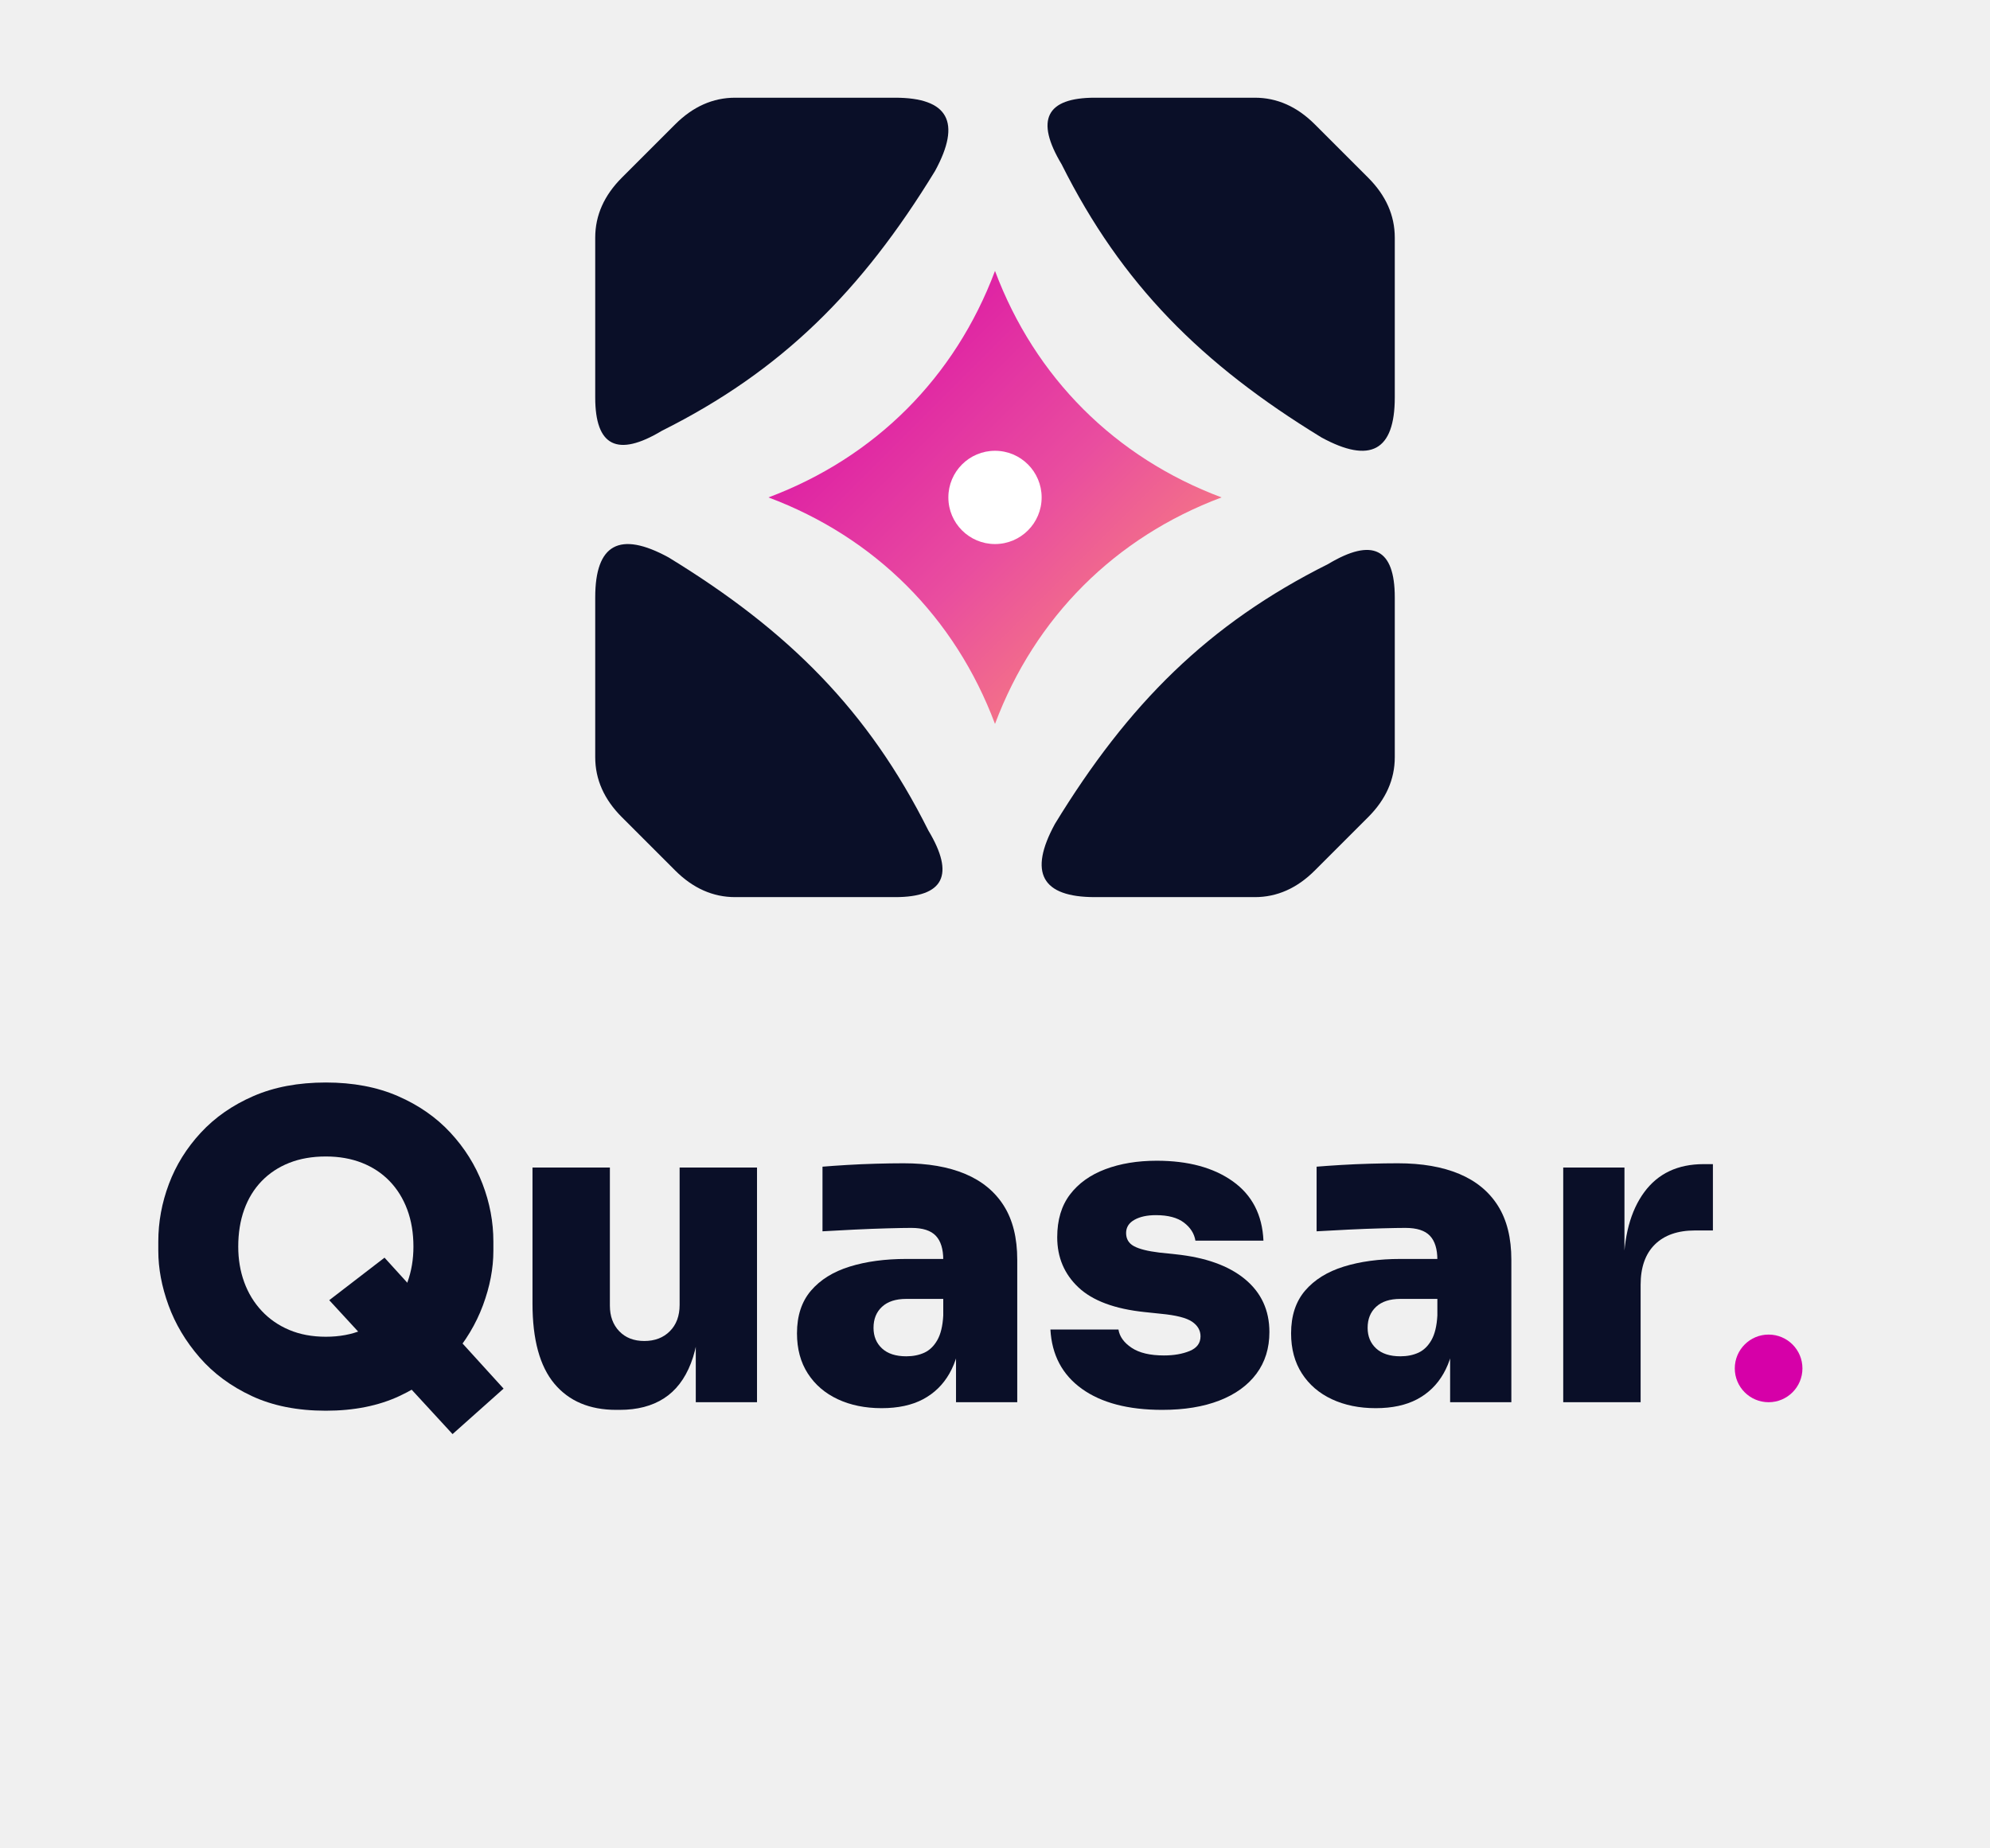
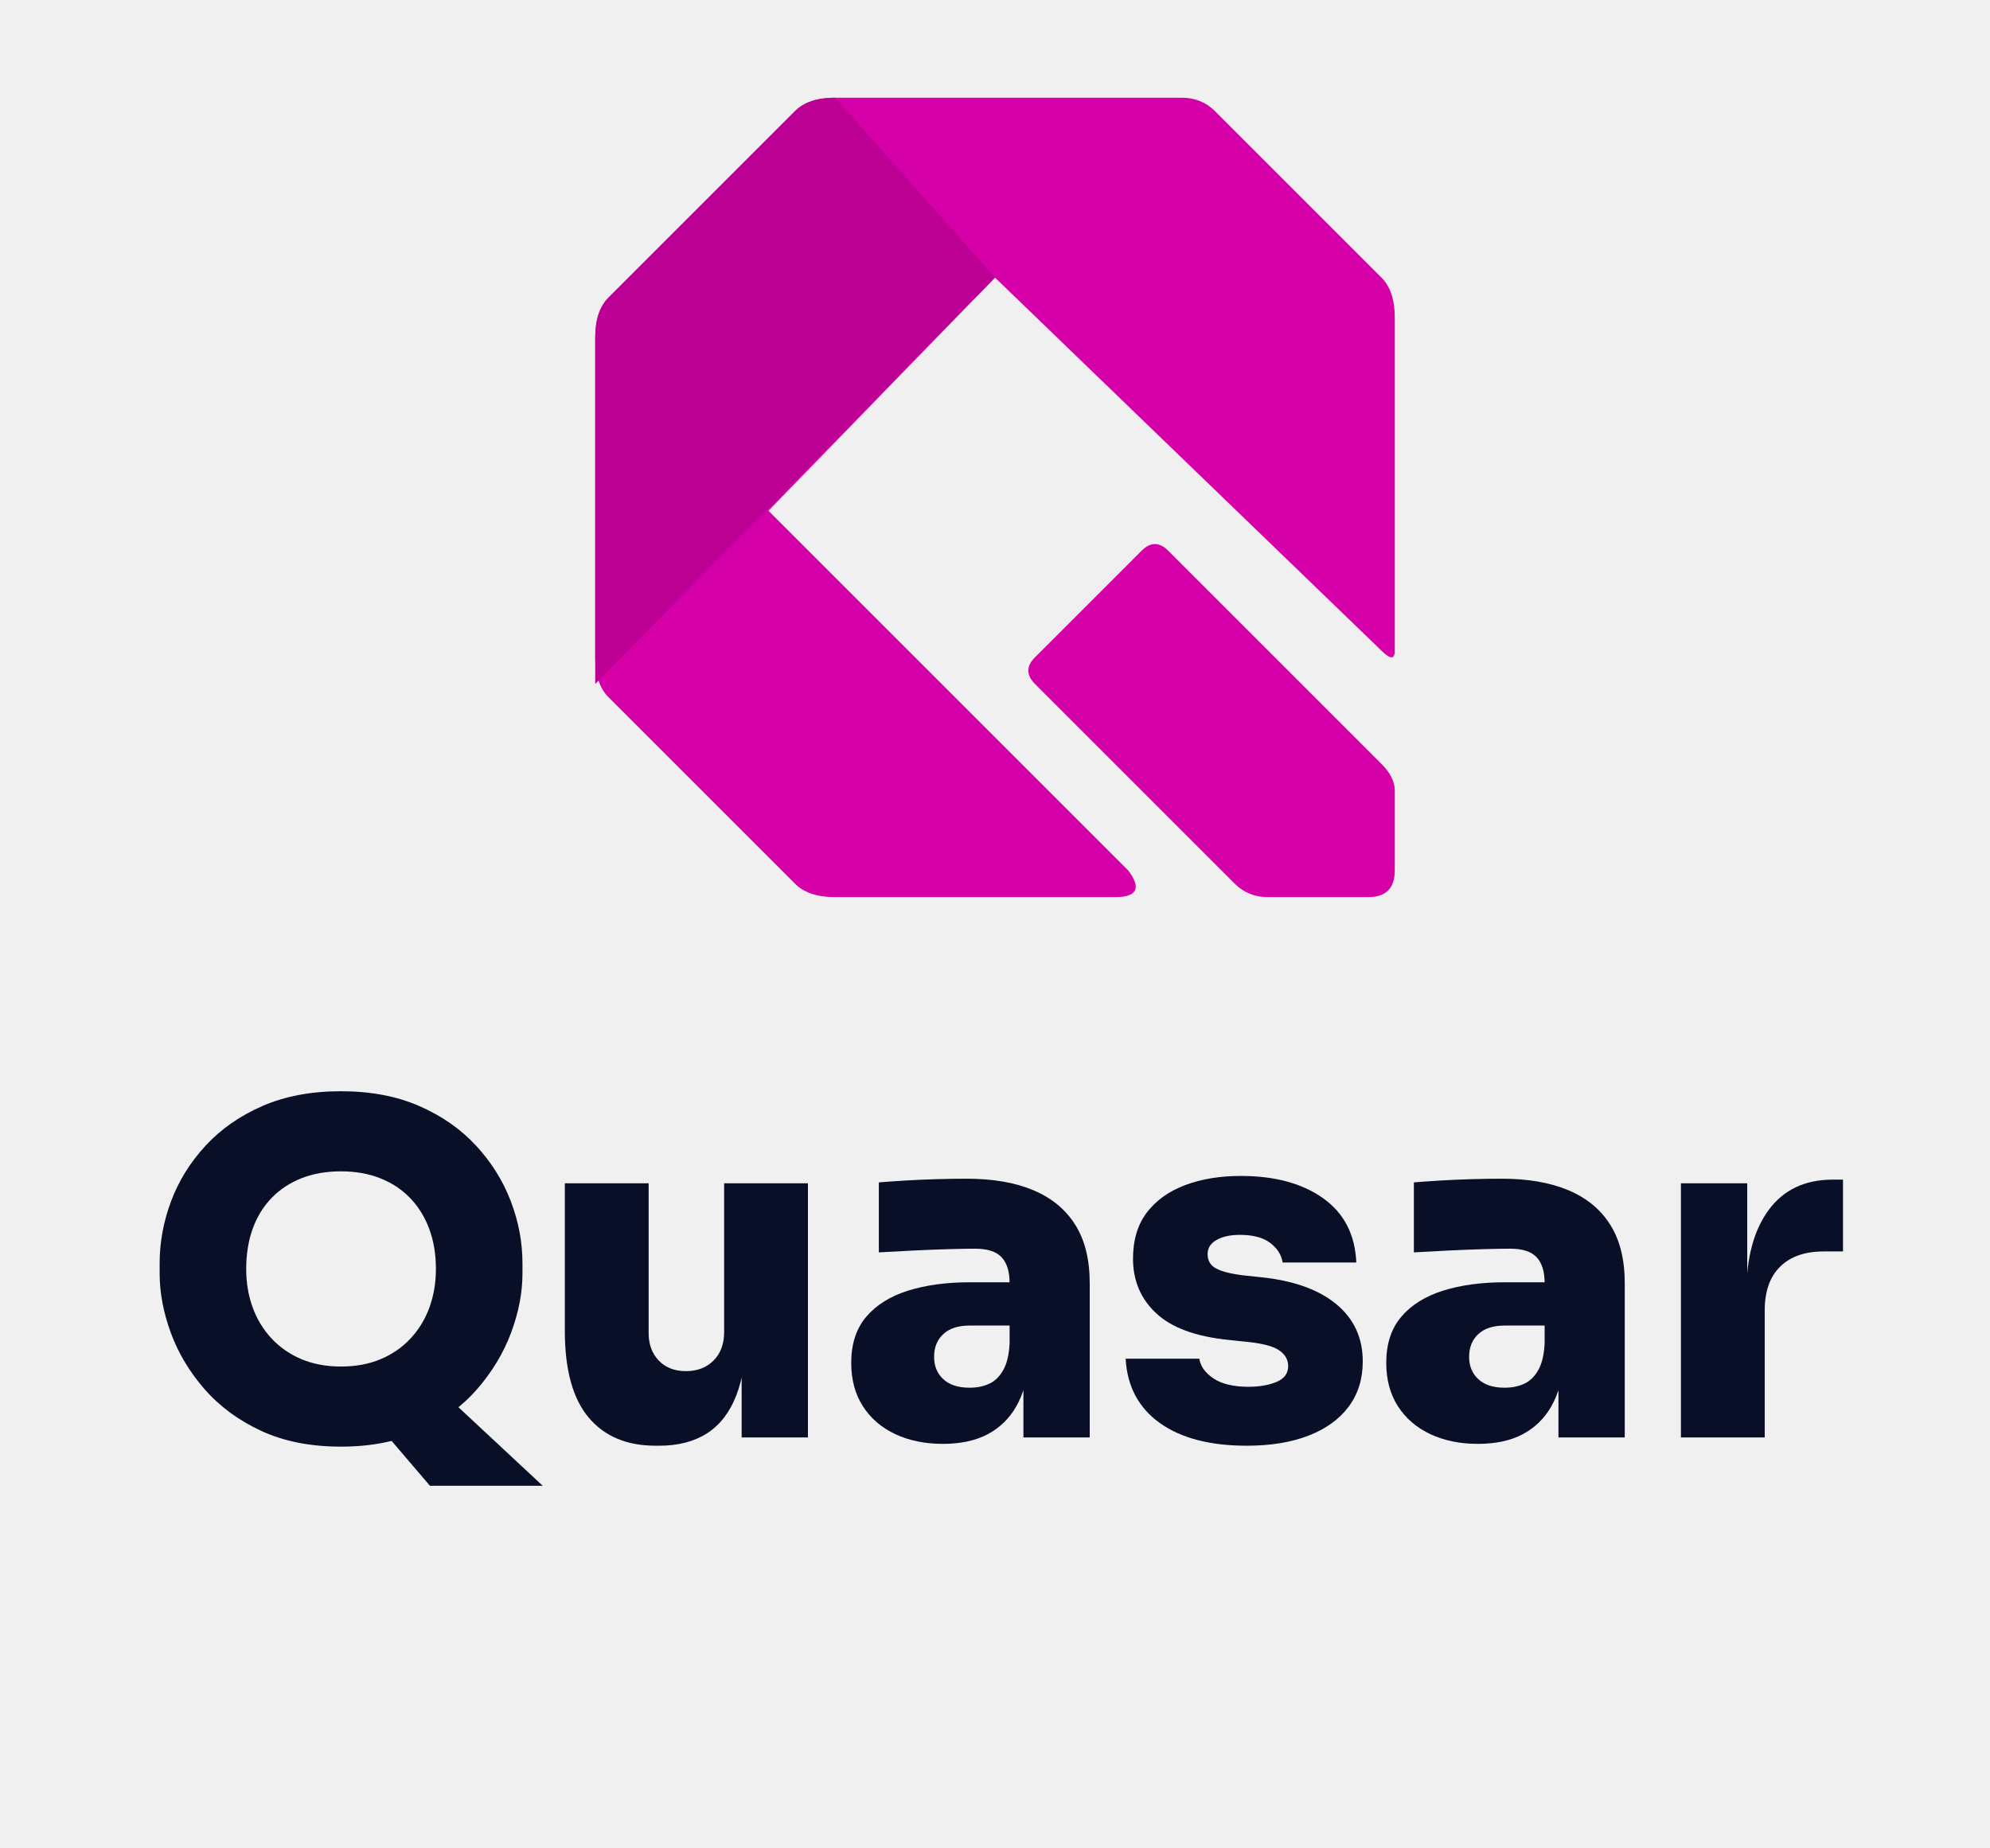
<svg xmlns="http://www.w3.org/2000/svg" width="224" height="208" viewBox="0 0 224 208">
  <g transform="translate(64 8) scale(.75)">
-     <defs>
-       <linearGradient id="core" x1="0" y1="0" x2="1" y2="1">
-         <stop offset="0" stop-color="#D600A8" />
-         <stop offset="0.55" stop-color="#E94D9F" />
-         <stop offset="1" stop-color="#FF9B6E" />
-       </linearGradient>
-     </defs>
-     <g fill="#0A0F28" id="blades">
-       <path d="M25 4 H49 Q61 4 55 15 C44 33 32 45 14 54 Q4 60 4 49 V25 Q4 20 8 16 L16 8 Q20 4 25 4Z" />
-       <path transform="rotate(90 64 64)" d="M25 4 H49 Q61 4 55 15 C44 33 32 45 14 54 Q4 60 4 49 V25 Q4 20 8 16 L16 8 Q20 4 25 4Z" />
-       <path transform="rotate(180 64 64)" d="M25 4 H49 Q61 4 55 15 C44 33 32 45 14 54 Q4 60 4 49 V25 Q4 20 8 16 L16 8 Q20 4 25 4Z" />
-       <path transform="rotate(270 64 64)" d="M25 4 H49 Q61 4 55 15 C44 33 32 45 14 54 Q4 60 4 49 V25 Q4 20 8 16 L16 8 Q20 4 25 4Z" />
-     </g>
-     <path id="star" fill="url(#core)" d="M64 30 C70 46 82 58 98 64 C82 70 70 82 64 98 C58 82 46 70 30 64 C46 58 58 46 64 30Z" />
-     <circle id="core-circle" cx="64" cy="64" r="7" fill="#FFFFFF" />
+     <path id="prism-band" fill="#D600A8" d="M40 4 H92 Q95 4 97 6 L122 31 Q124 33 124 37 V87 Q124 89 122 87 L64 31 L30 66 L84 120 Q87 124 82 124 H40 Q36 124 34 122 L6 94 Q4 92 4 88 V40 Q4 36 6 34 L34 6 Q36 4 40 4 Z" />
+     <path id="prism-facet" fill="#BC0094" d="M40 4 L64 31 L4 92 V40 Q4 36 6 34 L34 6 Q36 4 40 4 Z" />
+     <path id="prism-tail" fill="#D600A8" d="M90 72 Q88 70 86 72 L70 88 Q68 90 70 92 L100 122 Q102 124 105 124 H120 Q124 124 124 120 V108 Q124 106 122 104 Z" />
  </g>
-   <g transform="translate(16 110) scale(0.5439093)">
+   <g transform="translate(16 110) scale(0.5889571)">
    <g fill="#0A0F28" transform="translate(0 88) scale(0.088 -0.088)">
      <path transform="translate(0 0)" d="M432 -20Q332 -20 258 14.5Q184 49 135 105.5Q86 162 62 228Q38 294 38 356L38 378Q38 447 63 513.5Q88 580 138 634Q188 688 261.5 720Q335 752 432 752Q528 752 601.5 720Q675 688 725 634Q775 580 800.5 513.5Q826 447 826 378L826 356Q826 294 801.5 228Q777 162 728 105.5Q679 49 605 14.5Q531 -20 432 -20ZM432 154Q480 154 518 170Q556 186 583 215Q610 244 624 282.5Q638 321 638 366Q638 414 623.5 453Q609 492 582 520Q555 548 517 563Q479 578 432 578Q384 578 346 563Q308 548 281 520Q254 492 240 453Q226 414 226 366Q226 321 240 282.5Q254 244 281 215Q308 186 346 170Q384 154 432 154Z" />
-       <path d="M440 240 L570 340 L850 32 L730 -75 Z" />
+       <path d="M450 100 H650 L870 -105 H625 Z" />
      <path transform="translate(864 0)" d="M251 -18Q157 -18 105.5 43.5Q54 105 54 232L54 552L236 552L236 227Q236 190 258 167Q280 144 317 144Q354 144 377 167Q400 190 400 229L400 552L582 552L582 0L438 0L438 232L448 232Q448 147 426.5 91.5Q405 36 363 9Q321 -18 259 -18Z" />
      <path transform="translate(1514 0)" d="M400 0L400 162L370 162L370 335Q370 373 352.5 391.5Q335 410 295 410Q276 410 239 409Q202 408 161 406Q120 404 86 402L86 554Q110 556 143 558Q176 560 211.5 561Q247 562 277 562Q362 562 421.5 537Q481 512 512.5 462Q544 412 544 335L544 0ZM225 -14Q167 -14 122 7Q77 28 51.5 67.5Q26 107 26 162Q26 224 59 262.5Q92 301 150 319Q208 337 283 337L390 337L390 243L283 243Q246 243 226 224.5Q206 206 206 175Q206 145 226 126.5Q246 108 283 108Q307 108 325.5 116.5Q344 125 356 146Q368 167 370 204L412 164Q407 107 384.5 67.5Q362 28 322.5 7Q283 -14 225 -14Z" />
      <path transform="translate(2114 0)" d="M285 -18Q165 -18 96 31.5Q27 81 22 171L182 171Q186 146 213 128Q240 110 289 110Q324 110 349.5 120.5Q375 131 375 155Q375 176 355 189.5Q335 203 282 208L244 212Q138 223 88 270Q38 317 38 388Q38 449 68 488.5Q98 528 151 548Q204 568 272 568Q383 568 451 519.5Q519 471 523 380L363 380Q359 405 336 422.5Q313 440 270 440Q239 440 219.5 429Q200 418 200 398Q200 377 218.5 367Q237 357 278 352L316 348Q422 337 479.5 289.5Q537 242 537 165Q537 108 506.5 67Q476 26 419.5 4Q363 -18 285 -18Z" />
      <path transform="translate(2676 0)" d="M400 0L400 162L370 162L370 335Q370 373 352.5 391.5Q335 410 295 410Q276 410 239 409Q202 408 161 406Q120 404 86 402L86 554Q110 556 143 558Q176 560 211.5 561Q247 562 277 562Q362 562 421.5 537Q481 512 512.5 462Q544 412 544 335L544 0ZM225 -14Q167 -14 122 7Q77 28 51.5 67.5Q26 107 26 162Q26 224 59 262.5Q92 301 150 319Q208 337 283 337L390 337L390 243L283 243Q246 243 226 224.5Q206 206 206 175Q206 145 226 126.5Q246 108 283 108Q307 108 325.5 116.5Q344 125 356 146Q368 167 370 204L412 164Q407 107 384.5 67.5Q362 28 322.5 7Q283 -14 225 -14Z" />
      <path transform="translate(3276 0)" d="M66 0L66 552L210 552L210 312L208 312Q208 428 256.5 494Q305 560 396 560L418 560L418 404L376 404Q315 404 281.5 371Q248 338 248 276L248 0Z" />
    </g>
-     <circle cx="336.6" cy="81" r="7" fill="#D600A8" />
  </g>
</svg>
